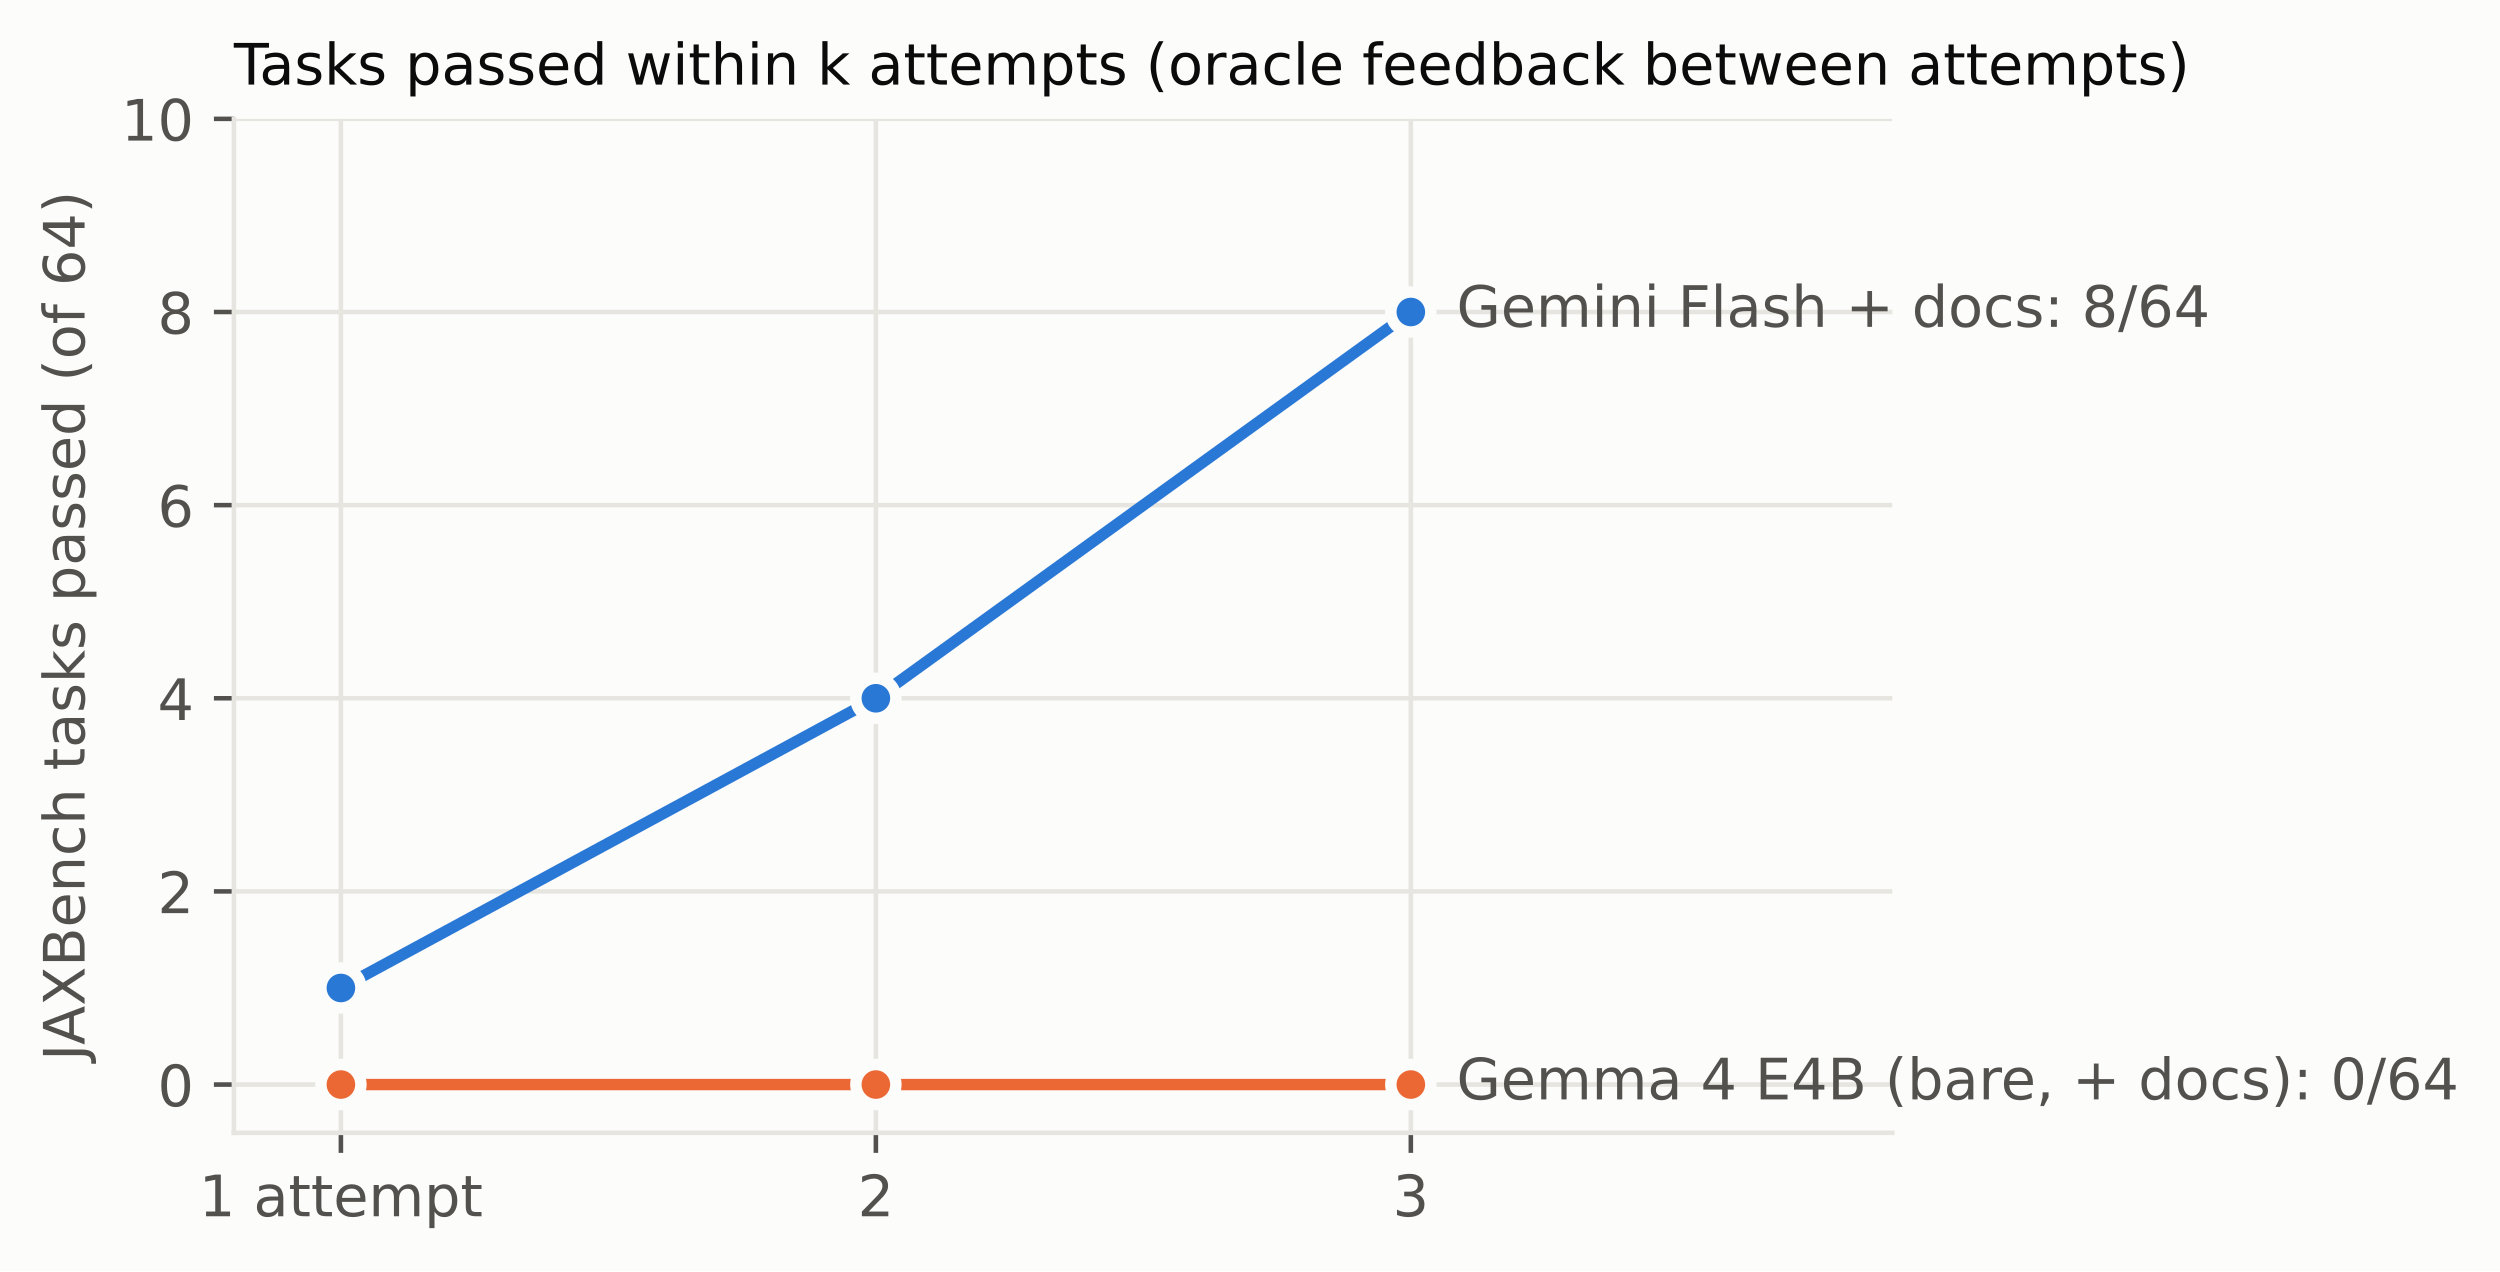
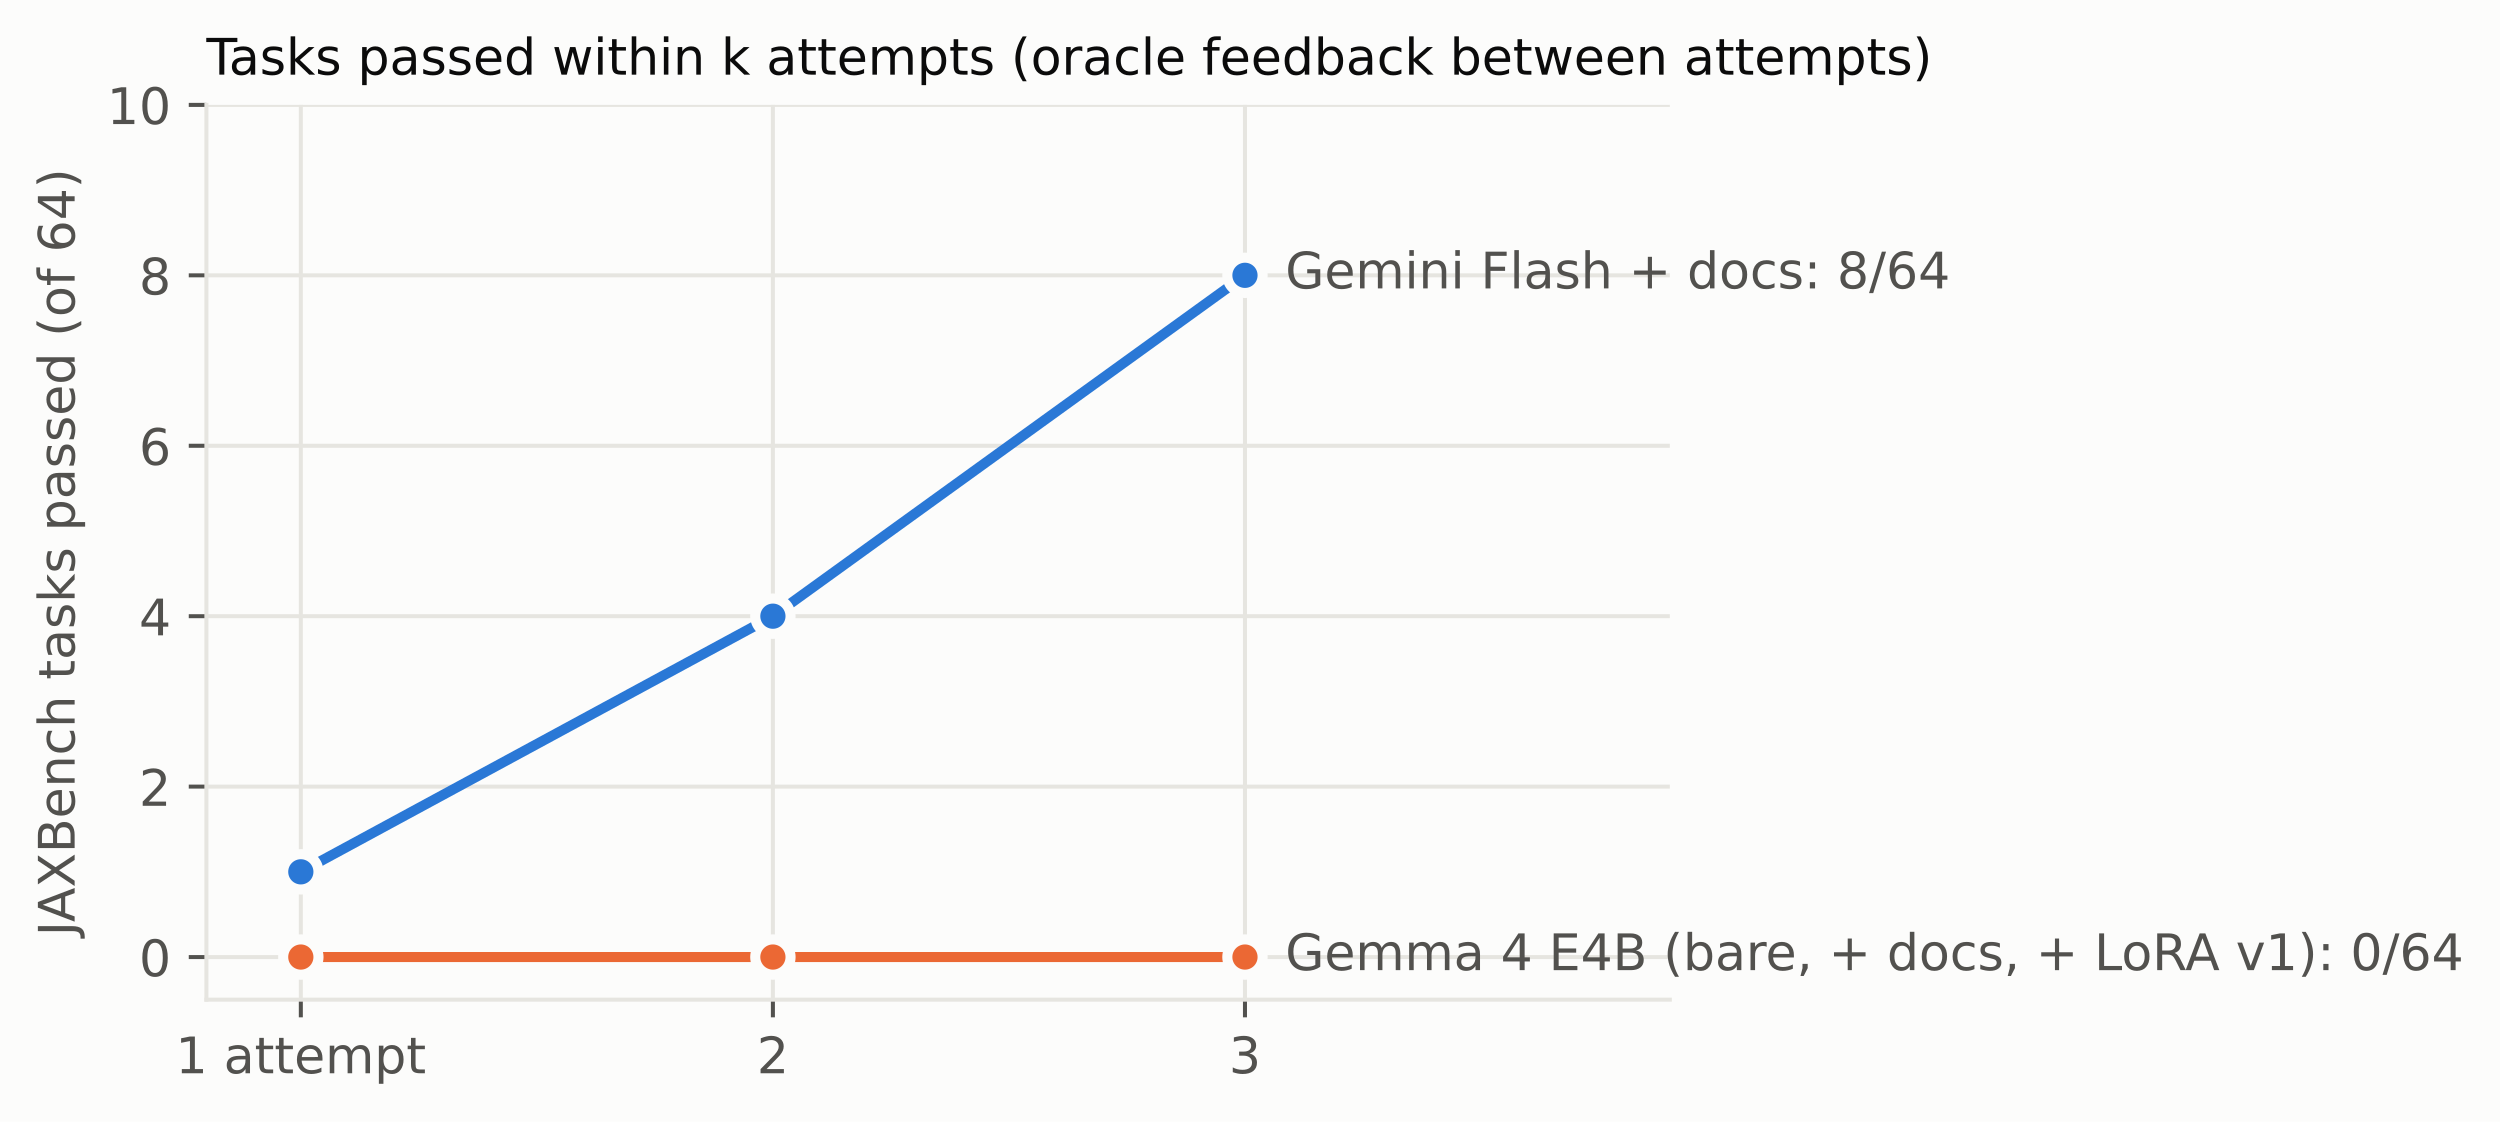
- <svg xmlns="http://www.w3.org/2000/svg" xmlns:xlink="http://www.w3.org/1999/xlink" width="437.411pt" height="222.406pt" viewBox="0 0 437.411 222.406" version="1.1">
+ <svg xmlns="http://www.w3.org/2000/svg" xmlns:xlink="http://www.w3.org/1999/xlink" width="495.685pt" height="222.406pt" viewBox="0 0 495.685 222.406" version="1.1">
  <defs>
    <style type="text/css">*{stroke-linejoin: round; stroke-linecap: butt}</style>
  </defs>
  <g id="figure_1">
    <g id="patch_1">
-       <path d="M 0 222.406  L 437.411 222.406  L 437.411 0  L 0 0  z " style="fill: #fcfcfb" />
+       <path d="M 0 222.406  L 495.685 222.406  L 495.685 0  L 0 0  z " style="fill: #fcfcfb" />
    </g>
    <g id="axes_1">
      <g id="patch_2">
        <path d="M 40.926 198.206  L 331.086 198.206  L 331.086 20.798  L 40.926 20.798  z " style="fill: #fcfcfb" />
      </g>
      <g id="matplotlib.axis_1">
        <g id="xtick_1">
          <g id="line2d_1">
-             <path d="M 59.646 198.206  L 59.646 20.798  " clip-path="url(#p2df20f875e)" style="fill: none; stroke: #e6e5e0; stroke-width: 0.8; stroke-linecap: square" />
+             <path d="M 59.646 198.206  L 59.646 20.798  " clip-path="url(#p76a8f141d2)" style="fill: none; stroke: #e6e5e0; stroke-width: 0.8; stroke-linecap: square" />
          </g>
          <g id="line2d_2">
            <defs>
-               <path id="m4e76d776e0" d="M 0 0  L 0 3.5  " style="stroke: #52514e; stroke-width: 0.8" />
+               <path id="mf4cfb3ec63" d="M 0 0  L 0 3.5  " style="stroke: #52514e; stroke-width: 0.8" />
            </defs>
            <g>
-               <use xlink:href="#m4e76d776e0" x="59.646" y="198.206" style="fill: #52514e; stroke: #52514e; stroke-width: 0.8" />
+               <use xlink:href="#mf4cfb3ec63" x="59.646" y="198.206" style="fill: #52514e; stroke: #52514e; stroke-width: 0.8" />
            </g>
          </g>
          <g id="text_1">
            <g style="fill: #52514e" transform="translate(34.80984 212.8041) scale(0.1 -0.1)">
              <defs>
                <path id="DejaVuSans-14" d="M 794 531  L 1825 531  L 1825 4091  L 703 3866  L 703 4441  L 1819 4666  L 2450 4666  L 2450 531  L 3481 531  L 3481 0  L 794 0  L 794 531  z " transform="scale(0.015625)" />
                <path id="DejaVuSans-3" transform="scale(0.015625)" />
                <path id="DejaVuSans-44" d="M 2194 1759  Q 1497 1759 1228 1600  Q 959 1441 959 1056  Q 959 750 1161 570  Q 1363 391 1709 391  Q 2188 391 2477 730  Q 2766 1069 2766 1631  L 2766 1759  L 2194 1759  z M 3341 1997  L 3341 0  L 2766 0  L 2766 531  Q 2569 213 2275 61  Q 1981 -91 1556 -91  Q 1019 -91 701 211  Q 384 513 384 1019  Q 384 1609 779 1909  Q 1175 2209 1959 2209  L 2766 2209  L 2766 2266  Q 2766 2663 2505 2880  Q 2244 3097 1772 3097  Q 1472 3097 1187 3025  Q 903 2953 641 2809  L 641 3341  Q 956 3463 1253 3523  Q 1550 3584 1831 3584  Q 2591 3584 2966 3190  Q 3341 2797 3341 1997  z " transform="scale(0.015625)" />
                <path id="DejaVuSans-57" d="M 1172 4494  L 1172 3500  L 2356 3500  L 2356 3053  L 1172 3053  L 1172 1153  Q 1172 725 1289 603  Q 1406 481 1766 481  L 2356 481  L 2356 0  L 1766 0  Q 1100 0 847 248  Q 594 497 594 1153  L 594 3053  L 172 3053  L 172 3500  L 594 3500  L 594 4494  L 1172 4494  z " transform="scale(0.015625)" />
                <path id="DejaVuSans-48" d="M 3597 1894  L 3597 1613  L 953 1613  Q 991 1019 1311 708  Q 1631 397 2203 397  Q 2534 397 2845 478  Q 3156 559 3463 722  L 3463 178  Q 3153 47 2828 -22  Q 2503 -91 2169 -91  Q 1331 -91 842 396  Q 353 884 353 1716  Q 353 2575 817 3079  Q 1281 3584 2069 3584  Q 2775 3584 3186 3129  Q 3597 2675 3597 1894  z M 3022 2063  Q 3016 2534 2758 2815  Q 2500 3097 2075 3097  Q 1594 3097 1305 2825  Q 1016 2553 972 2059  L 3022 2063  z " transform="scale(0.015625)" />
                <path id="DejaVuSans-50" d="M 3328 2828  Q 3544 3216 3844 3400  Q 4144 3584 4550 3584  Q 5097 3584 5394 3201  Q 5691 2819 5691 2113  L 5691 0  L 5113 0  L 5113 2094  Q 5113 2597 4934 2840  Q 4756 3084 4391 3084  Q 3944 3084 3684 2787  Q 3425 2491 3425 1978  L 3425 0  L 2847 0  L 2847 2094  Q 2847 2600 2669 2842  Q 2491 3084 2119 3084  Q 1678 3084 1418 2786  Q 1159 2488 1159 1978  L 1159 0  L 581 0  L 581 3500  L 1159 3500  L 1159 2956  Q 1356 3278 1631 3431  Q 1906 3584 2284 3584  Q 2666 3584 2933 3390  Q 3200 3197 3328 2828  z " transform="scale(0.015625)" />
                <path id="DejaVuSans-53" d="M 1159 525  L 1159 -1331  L 581 -1331  L 581 3500  L 1159 3500  L 1159 2969  Q 1341 3281 1617 3432  Q 1894 3584 2278 3584  Q 2916 3584 3314 3078  Q 3713 2572 3713 1747  Q 3713 922 3314 415  Q 2916 -91 2278 -91  Q 1894 -91 1617 61  Q 1341 213 1159 525  z M 3116 1747  Q 3116 2381 2855 2742  Q 2594 3103 2138 3103  Q 1681 3103 1420 2742  Q 1159 2381 1159 1747  Q 1159 1113 1420 752  Q 1681 391 2138 391  Q 2594 391 2855 752  Q 3116 1113 3116 1747  z " transform="scale(0.015625)" />
              </defs>
              <use xlink:href="#DejaVuSans-14" />
              <use xlink:href="#DejaVuSans-3" transform="translate(63.625 0)" />
              <use xlink:href="#DejaVuSans-44" transform="translate(95.40625 0)" />
              <use xlink:href="#DejaVuSans-57" transform="translate(156.6875 0)" />
              <use xlink:href="#DejaVuSans-57" transform="translate(195.8906 0)" />
              <use xlink:href="#DejaVuSans-48" transform="translate(235.0938 0)" />
              <use xlink:href="#DejaVuSans-50" transform="translate(296.625 0)" />
              <use xlink:href="#DejaVuSans-53" transform="translate(394.0312 0)" />
              <use xlink:href="#DejaVuSans-57" transform="translate(457.5156 0)" />
            </g>
          </g>
        </g>
        <g id="xtick_2">
          <g id="line2d_3">
-             <path d="M 153.246 198.206  L 153.246 20.798  " clip-path="url(#p2df20f875e)" style="fill: none; stroke: #e6e5e0; stroke-width: 0.8; stroke-linecap: square" />
+             <path d="M 153.246 198.206  L 153.246 20.798  " clip-path="url(#p76a8f141d2)" style="fill: none; stroke: #e6e5e0; stroke-width: 0.8; stroke-linecap: square" />
          </g>
          <g id="line2d_4">
            <g>
-               <use xlink:href="#m4e76d776e0" x="153.246" y="198.206" style="fill: #52514e; stroke: #52514e; stroke-width: 0.8" />
+               <use xlink:href="#mf4cfb3ec63" x="153.246" y="198.206" style="fill: #52514e; stroke: #52514e; stroke-width: 0.8" />
            </g>
          </g>
          <g id="text_2">
            <g style="fill: #52514e" transform="translate(150.0645 212.8041) scale(0.1 -0.1)">
              <defs>
                <path id="DejaVuSans-15" d="M 1228 531  L 3431 531  L 3431 0  L 469 0  L 469 531  Q 828 903 1448 1529  Q 2069 2156 2228 2338  Q 2531 2678 2651 2914  Q 2772 3150 2772 3378  Q 2772 3750 2511 3984  Q 2250 4219 1831 4219  Q 1534 4219 1204 4116  Q 875 4013 500 3803  L 500 4441  Q 881 4594 1212 4672  Q 1544 4750 1819 4750  Q 2544 4750 2975 4387  Q 3406 4025 3406 3419  Q 3406 3131 3298 2873  Q 3191 2616 2906 2266  Q 2828 2175 2409 1742  Q 1991 1309 1228 531  z " transform="scale(0.015625)" />
              </defs>
              <use xlink:href="#DejaVuSans-15" />
            </g>
          </g>
        </g>
        <g id="xtick_3">
          <g id="line2d_5">
-             <path d="M 246.846 198.206  L 246.846 20.798  " clip-path="url(#p2df20f875e)" style="fill: none; stroke: #e6e5e0; stroke-width: 0.8; stroke-linecap: square" />
+             <path d="M 246.846 198.206  L 246.846 20.798  " clip-path="url(#p76a8f141d2)" style="fill: none; stroke: #e6e5e0; stroke-width: 0.8; stroke-linecap: square" />
          </g>
          <g id="line2d_6">
            <g>
-               <use xlink:href="#m4e76d776e0" x="246.846" y="198.206" style="fill: #52514e; stroke: #52514e; stroke-width: 0.8" />
+               <use xlink:href="#mf4cfb3ec63" x="246.846" y="198.206" style="fill: #52514e; stroke: #52514e; stroke-width: 0.8" />
            </g>
          </g>
          <g id="text_3">
            <g style="fill: #52514e" transform="translate(243.6645 212.8041) scale(0.1 -0.1)">
              <defs>
                <path id="DejaVuSans-16" d="M 2597 2516  Q 3050 2419 3304 2112  Q 3559 1806 3559 1356  Q 3559 666 3084 287  Q 2609 -91 1734 -91  Q 1441 -91 1130 -33  Q 819 25 488 141  L 488 750  Q 750 597 1062 519  Q 1375 441 1716 441  Q 2309 441 2620 675  Q 2931 909 2931 1356  Q 2931 1769 2642 2001  Q 2353 2234 1838 2234  L 1294 2234  L 1294 2753  L 1863 2753  Q 2328 2753 2575 2939  Q 2822 3125 2822 3475  Q 2822 3834 2567 4026  Q 2313 4219 1838 4219  Q 1578 4219 1281 4162  Q 984 4106 628 3988  L 628 4550  Q 988 4650 1302 4700  Q 1616 4750 1894 4750  Q 2613 4750 3031 4423  Q 3450 4097 3450 3541  Q 3450 3153 3228 2886  Q 3006 2619 2597 2516  z " transform="scale(0.015625)" />
              </defs>
              <use xlink:href="#DejaVuSans-16" />
            </g>
          </g>
        </g>
      </g>
      <g id="matplotlib.axis_2">
        <g id="ytick_1">
          <g id="line2d_7">
-             <path d="M 40.926 189.758  L 331.086 189.758  " clip-path="url(#p2df20f875e)" style="fill: none; stroke: #e6e5e0; stroke-width: 0.8; stroke-linecap: square" />
+             <path d="M 40.926 189.758  L 331.086 189.758  " clip-path="url(#p76a8f141d2)" style="fill: none; stroke: #e6e5e0; stroke-width: 0.8; stroke-linecap: square" />
          </g>
          <g id="line2d_8">
            <defs>
-               <path id="m01a2d57185" d="M 0 0  L -3.5 0  " style="stroke: #52514e; stroke-width: 0.8" />
+               <path id="mb713a9bc62" d="M 0 0  L -3.5 0  " style="stroke: #52514e; stroke-width: 0.8" />
            </defs>
            <g>
-               <use xlink:href="#m01a2d57185" x="40.926" y="189.758" style="fill: #52514e; stroke: #52514e; stroke-width: 0.8" />
+               <use xlink:href="#mb713a9bc62" x="40.926" y="189.758" style="fill: #52514e; stroke: #52514e; stroke-width: 0.8" />
            </g>
          </g>
          <g id="text_4">
            <g style="fill: #52514e" transform="translate(27.56328 193.5573) scale(0.1 -0.1)">
              <defs>
                <path id="DejaVuSans-13" d="M 2034 4250  Q 1547 4250 1301 3770  Q 1056 3291 1056 2328  Q 1056 1369 1301 889  Q 1547 409 2034 409  Q 2525 409 2770 889  Q 3016 1369 3016 2328  Q 3016 3291 2770 3770  Q 2525 4250 2034 4250  z M 2034 4750  Q 2819 4750 3233 4129  Q 3647 3509 3647 2328  Q 3647 1150 3233 529  Q 2819 -91 2034 -91  Q 1250 -91 836 529  Q 422 1150 422 2328  Q 422 3509 836 4129  Q 1250 4750 2034 4750  z " transform="scale(0.015625)" />
              </defs>
              <use xlink:href="#DejaVuSans-13" />
            </g>
          </g>
        </g>
        <g id="ytick_2">
          <g id="line2d_9">
-             <path d="M 40.926 155.966  L 331.086 155.966  " clip-path="url(#p2df20f875e)" style="fill: none; stroke: #e6e5e0; stroke-width: 0.8; stroke-linecap: square" />
+             <path d="M 40.926 155.966  L 331.086 155.966  " clip-path="url(#p76a8f141d2)" style="fill: none; stroke: #e6e5e0; stroke-width: 0.8; stroke-linecap: square" />
          </g>
          <g id="line2d_10">
            <g>
-               <use xlink:href="#m01a2d57185" x="40.926" y="155.966" style="fill: #52514e; stroke: #52514e; stroke-width: 0.8" />
+               <use xlink:href="#mb713a9bc62" x="40.926" y="155.966" style="fill: #52514e; stroke: #52514e; stroke-width: 0.8" />
            </g>
          </g>
          <g id="text_5">
            <g style="fill: #52514e" transform="translate(27.56328 159.7653) scale(0.1 -0.1)">
              <use xlink:href="#DejaVuSans-15" />
            </g>
          </g>
        </g>
        <g id="ytick_3">
          <g id="line2d_11">
-             <path d="M 40.926 122.174  L 331.086 122.174  " clip-path="url(#p2df20f875e)" style="fill: none; stroke: #e6e5e0; stroke-width: 0.8; stroke-linecap: square" />
+             <path d="M 40.926 122.174  L 331.086 122.174  " clip-path="url(#p76a8f141d2)" style="fill: none; stroke: #e6e5e0; stroke-width: 0.8; stroke-linecap: square" />
          </g>
          <g id="line2d_12">
            <g>
-               <use xlink:href="#m01a2d57185" x="40.926" y="122.174" style="fill: #52514e; stroke: #52514e; stroke-width: 0.8" />
+               <use xlink:href="#mb713a9bc62" x="40.926" y="122.174" style="fill: #52514e; stroke: #52514e; stroke-width: 0.8" />
            </g>
          </g>
          <g id="text_6">
            <g style="fill: #52514e" transform="translate(27.56328 125.9733) scale(0.1 -0.1)">
              <defs>
                <path id="DejaVuSans-17" d="M 2419 4116  L 825 1625  L 2419 1625  L 2419 4116  z M 2253 4666  L 3047 4666  L 3047 1625  L 3713 1625  L 3713 1100  L 3047 1100  L 3047 0  L 2419 0  L 2419 1100  L 313 1100  L 313 1709  L 2253 4666  z " transform="scale(0.015625)" />
              </defs>
              <use xlink:href="#DejaVuSans-17" />
            </g>
          </g>
        </g>
        <g id="ytick_4">
          <g id="line2d_13">
-             <path d="M 40.926 88.382  L 331.086 88.382  " clip-path="url(#p2df20f875e)" style="fill: none; stroke: #e6e5e0; stroke-width: 0.8; stroke-linecap: square" />
+             <path d="M 40.926 88.382  L 331.086 88.382  " clip-path="url(#p76a8f141d2)" style="fill: none; stroke: #e6e5e0; stroke-width: 0.8; stroke-linecap: square" />
          </g>
          <g id="line2d_14">
            <g>
-               <use xlink:href="#m01a2d57185" x="40.926" y="88.382" style="fill: #52514e; stroke: #52514e; stroke-width: 0.8" />
+               <use xlink:href="#mb713a9bc62" x="40.926" y="88.382" style="fill: #52514e; stroke: #52514e; stroke-width: 0.8" />
            </g>
          </g>
          <g id="text_7">
            <g style="fill: #52514e" transform="translate(27.56328 92.18127) scale(0.1 -0.1)">
              <defs>
                <path id="DejaVuSans-19" d="M 2113 2584  Q 1688 2584 1439 2293  Q 1191 2003 1191 1497  Q 1191 994 1439 701  Q 1688 409 2113 409  Q 2538 409 2786 701  Q 3034 994 3034 1497  Q 3034 2003 2786 2293  Q 2538 2584 2113 2584  z M 3366 4563  L 3366 3988  Q 3128 4100 2886 4159  Q 2644 4219 2406 4219  Q 1781 4219 1451 3797  Q 1122 3375 1075 2522  Q 1259 2794 1537 2939  Q 1816 3084 2150 3084  Q 2853 3084 3261 2657  Q 3669 2231 3669 1497  Q 3669 778 3244 343  Q 2819 -91 2113 -91  Q 1303 -91 875 529  Q 447 1150 447 2328  Q 447 3434 972 4092  Q 1497 4750 2381 4750  Q 2619 4750 2861 4703  Q 3103 4656 3366 4563  z " transform="scale(0.015625)" />
              </defs>
              <use xlink:href="#DejaVuSans-19" />
            </g>
          </g>
        </g>
        <g id="ytick_5">
          <g id="line2d_15">
-             <path d="M 40.926 54.59  L 331.086 54.59  " clip-path="url(#p2df20f875e)" style="fill: none; stroke: #e6e5e0; stroke-width: 0.8; stroke-linecap: square" />
+             <path d="M 40.926 54.59  L 331.086 54.59  " clip-path="url(#p76a8f141d2)" style="fill: none; stroke: #e6e5e0; stroke-width: 0.8; stroke-linecap: square" />
          </g>
          <g id="line2d_16">
            <g>
-               <use xlink:href="#m01a2d57185" x="40.926" y="54.59" style="fill: #52514e; stroke: #52514e; stroke-width: 0.8" />
+               <use xlink:href="#mb713a9bc62" x="40.926" y="54.59" style="fill: #52514e; stroke: #52514e; stroke-width: 0.8" />
            </g>
          </g>
          <g id="text_8">
            <g style="fill: #52514e" transform="translate(27.56328 58.38927) scale(0.1 -0.1)">
              <defs>
                <path id="DejaVuSans-1b" d="M 2034 2216  Q 1584 2216 1326 1975  Q 1069 1734 1069 1313  Q 1069 891 1326 650  Q 1584 409 2034 409  Q 2484 409 2743 651  Q 3003 894 3003 1313  Q 3003 1734 2745 1975  Q 2488 2216 2034 2216  z M 1403 2484  Q 997 2584 770 2862  Q 544 3141 544 3541  Q 544 4100 942 4425  Q 1341 4750 2034 4750  Q 2731 4750 3128 4425  Q 3525 4100 3525 3541  Q 3525 3141 3298 2862  Q 3072 2584 2669 2484  Q 3125 2378 3379 2068  Q 3634 1759 3634 1313  Q 3634 634 3220 271  Q 2806 -91 2034 -91  Q 1263 -91 848 271  Q 434 634 434 1313  Q 434 1759 690 2068  Q 947 2378 1403 2484  z M 1172 3481  Q 1172 3119 1398 2916  Q 1625 2713 2034 2713  Q 2441 2713 2670 2916  Q 2900 3119 2900 3481  Q 2900 3844 2670 4047  Q 2441 4250 2034 4250  Q 1625 4250 1398 4047  Q 1172 3844 1172 3481  z " transform="scale(0.015625)" />
              </defs>
              <use xlink:href="#DejaVuSans-1b" />
            </g>
          </g>
        </g>
        <g id="ytick_6">
          <g id="line2d_17">
-             <path d="M 40.926 20.798  L 331.086 20.798  " clip-path="url(#p2df20f875e)" style="fill: none; stroke: #e6e5e0; stroke-width: 0.8; stroke-linecap: square" />
+             <path d="M 40.926 20.798  L 331.086 20.798  " clip-path="url(#p76a8f141d2)" style="fill: none; stroke: #e6e5e0; stroke-width: 0.8; stroke-linecap: square" />
          </g>
          <g id="line2d_18">
            <g>
-               <use xlink:href="#m01a2d57185" x="40.926" y="20.798" style="fill: #52514e; stroke: #52514e; stroke-width: 0.8" />
+               <use xlink:href="#mb713a9bc62" x="40.926" y="20.798" style="fill: #52514e; stroke: #52514e; stroke-width: 0.8" />
            </g>
          </g>
          <g id="text_9">
            <g style="fill: #52514e" transform="translate(21.20078 24.59727) scale(0.1 -0.1)">
              <use xlink:href="#DejaVuSans-14" />
              <use xlink:href="#DejaVuSans-13" transform="translate(63.625 0)" />
            </g>
          </g>
        </g>
        <g id="text_10">
          <g style="fill: #52514e" transform="translate(14.79844 185.5962) rotate(-90) scale(0.1 -0.1)">
            <defs>
              <path id="DejaVuSans-2d" d="M 628 4666  L 1259 4666  L 1259 325  Q 1259 -519 939 -900  Q 619 -1281 -91 -1281  L -331 -1281  L -331 -750  L -134 -750  Q 284 -750 456 -515  Q 628 -281 628 325  L 628 4666  z " transform="scale(0.015625)" />
              <path id="DejaVuSans-24" d="M 2188 4044  L 1331 1722  L 3047 1722  L 2188 4044  z M 1831 4666  L 2547 4666  L 4325 0  L 3669 0  L 3244 1197  L 1141 1197  L 716 0  L 50 0  L 1831 4666  z " transform="scale(0.015625)" />
              <path id="DejaVuSans-3b" d="M 403 4666  L 1081 4666  L 2241 2931  L 3406 4666  L 4084 4666  L 2584 2425  L 4184 0  L 3506 0  L 2194 1984  L 872 0  L 191 0  L 1856 2491  L 403 4666  z " transform="scale(0.015625)" />
              <path id="DejaVuSans-25" d="M 1259 2228  L 1259 519  L 2272 519  Q 2781 519 3026 730  Q 3272 941 3272 1375  Q 3272 1813 3026 2020  Q 2781 2228 2272 2228  L 1259 2228  z M 1259 4147  L 1259 2741  L 2194 2741  Q 2656 2741 2882 2914  Q 3109 3088 3109 3444  Q 3109 3797 2882 3972  Q 2656 4147 2194 4147  L 1259 4147  z M 628 4666  L 2241 4666  Q 2963 4666 3353 4366  Q 3744 4066 3744 3513  Q 3744 3084 3544 2831  Q 3344 2578 2956 2516  Q 3422 2416 3680 2098  Q 3938 1781 3938 1306  Q 3938 681 3513 340  Q 3088 0 2303 0  L 628 0  L 628 4666  z " transform="scale(0.015625)" />
              <path id="DejaVuSans-51" d="M 3513 2113  L 3513 0  L 2938 0  L 2938 2094  Q 2938 2591 2744 2837  Q 2550 3084 2163 3084  Q 1697 3084 1428 2787  Q 1159 2491 1159 1978  L 1159 0  L 581 0  L 581 3500  L 1159 3500  L 1159 2956  Q 1366 3272 1645 3428  Q 1925 3584 2291 3584  Q 2894 3584 3203 3211  Q 3513 2838 3513 2113  z " transform="scale(0.015625)" />
              <path id="DejaVuSans-46" d="M 3122 3366  L 3122 2828  Q 2878 2963 2633 3030  Q 2388 3097 2138 3097  Q 1578 3097 1268 2742  Q 959 2388 959 1747  Q 959 1106 1268 751  Q 1578 397 2138 397  Q 2388 397 2633 464  Q 2878 531 3122 666  L 3122 134  Q 2881 22 2623 -34  Q 2366 -91 2075 -91  Q 1284 -91 818 406  Q 353 903 353 1747  Q 353 2603 823 3093  Q 1294 3584 2113 3584  Q 2378 3584 2631 3529  Q 2884 3475 3122 3366  z " transform="scale(0.015625)" />
              <path id="DejaVuSans-4b" d="M 3513 2113  L 3513 0  L 2938 0  L 2938 2094  Q 2938 2591 2744 2837  Q 2550 3084 2163 3084  Q 1697 3084 1428 2787  Q 1159 2491 1159 1978  L 1159 0  L 581 0  L 581 4863  L 1159 4863  L 1159 2956  Q 1366 3272 1645 3428  Q 1925 3584 2291 3584  Q 2894 3584 3203 3211  Q 3513 2838 3513 2113  z " transform="scale(0.015625)" />
              <path id="DejaVuSans-56" d="M 2834 3397  L 2834 2853  Q 2591 2978 2328 3040  Q 2066 3103 1784 3103  Q 1356 3103 1142 2972  Q 928 2841 928 2578  Q 928 2378 1081 2264  Q 1234 2150 1697 2047  L 1894 2003  Q 2506 1872 2764 1633  Q 3022 1394 3022 966  Q 3022 478 2636 193  Q 2250 -91 1575 -91  Q 1294 -91 989 -36  Q 684 19 347 128  L 347 722  Q 666 556 975 473  Q 1284 391 1588 391  Q 1994 391 2212 530  Q 2431 669 2431 922  Q 2431 1156 2273 1281  Q 2116 1406 1581 1522  L 1381 1569  Q 847 1681 609 1914  Q 372 2147 372 2553  Q 372 3047 722 3315  Q 1072 3584 1716 3584  Q 2034 3584 2315 3537  Q 2597 3491 2834 3397  z " transform="scale(0.015625)" />
              <path id="DejaVuSans-4e" d="M 581 4863  L 1159 4863  L 1159 1991  L 2875 3500  L 3609 3500  L 1753 1863  L 3688 0  L 2938 0  L 1159 1709  L 1159 0  L 581 0  L 581 4863  z " transform="scale(0.015625)" />
              <path id="DejaVuSans-47" d="M 2906 2969  L 2906 4863  L 3481 4863  L 3481 0  L 2906 0  L 2906 525  Q 2725 213 2448 61  Q 2172 -91 1784 -91  Q 1150 -91 751 415  Q 353 922 353 1747  Q 353 2572 751 3078  Q 1150 3584 1784 3584  Q 2172 3584 2448 3432  Q 2725 3281 2906 2969  z M 947 1747  Q 947 1113 1208 752  Q 1469 391 1925 391  Q 2381 391 2643 752  Q 2906 1113 2906 1747  Q 2906 2381 2643 2742  Q 2381 3103 1925 3103  Q 1469 3103 1208 2742  Q 947 2381 947 1747  z " transform="scale(0.015625)" />
              <path id="DejaVuSans-b" d="M 1984 4856  Q 1566 4138 1362 3434  Q 1159 2731 1159 2009  Q 1159 1288 1364 580  Q 1569 -128 1984 -844  L 1484 -844  Q 1016 -109 783 600  Q 550 1309 550 2009  Q 550 2706 781 3412  Q 1013 4119 1484 4856  L 1984 4856  z " transform="scale(0.015625)" />
              <path id="DejaVuSans-52" d="M 1959 3097  Q 1497 3097 1228 2736  Q 959 2375 959 1747  Q 959 1119 1226 758  Q 1494 397 1959 397  Q 2419 397 2687 759  Q 2956 1122 2956 1747  Q 2956 2369 2687 2733  Q 2419 3097 1959 3097  z M 1959 3584  Q 2709 3584 3137 3096  Q 3566 2609 3566 1747  Q 3566 888 3137 398  Q 2709 -91 1959 -91  Q 1206 -91 779 398  Q 353 888 353 1747  Q 353 2609 779 3096  Q 1206 3584 1959 3584  z " transform="scale(0.015625)" />
              <path id="DejaVuSans-49" d="M 2375 4863  L 2375 4384  L 1825 4384  Q 1516 4384 1395 4259  Q 1275 4134 1275 3809  L 1275 3500  L 2222 3500  L 2222 3053  L 1275 3053  L 1275 0  L 697 0  L 697 3053  L 147 3053  L 147 3500  L 697 3500  L 697 3744  Q 697 4328 969 4595  Q 1241 4863 1831 4863  L 2375 4863  z " transform="scale(0.015625)" />
              <path id="DejaVuSans-c" d="M 513 4856  L 1013 4856  Q 1481 4119 1714 3412  Q 1947 2706 1947 2009  Q 1947 1309 1714 600  Q 1481 -109 1013 -844  L 513 -844  Q 928 -128 1133 580  Q 1338 1288 1338 2009  Q 1338 2731 1133 3434  Q 928 4138 513 4856  z " transform="scale(0.015625)" />
            </defs>
            <use xlink:href="#DejaVuSans-2d" />
            <use xlink:href="#DejaVuSans-24" transform="translate(27.75 0)" />
            <use xlink:href="#DejaVuSans-3b" transform="translate(96.15625 0)" />
            <use xlink:href="#DejaVuSans-25" transform="translate(164.6562 0)" />
            <use xlink:href="#DejaVuSans-48" transform="translate(233.2656 0)" />
            <use xlink:href="#DejaVuSans-51" transform="translate(294.7969 0)" />
            <use xlink:href="#DejaVuSans-46" transform="translate(358.1719 0)" />
            <use xlink:href="#DejaVuSans-4b" transform="translate(413.1562 0)" />
            <use xlink:href="#DejaVuSans-3" transform="translate(476.5312 0)" />
            <use xlink:href="#DejaVuSans-57" transform="translate(508.3125 0)" />
            <use xlink:href="#DejaVuSans-44" transform="translate(547.5156 0)" />
            <use xlink:href="#DejaVuSans-56" transform="translate(608.7969 0)" />
            <use xlink:href="#DejaVuSans-4e" transform="translate(660.8906 0)" />
            <use xlink:href="#DejaVuSans-56" transform="translate(718.7969 0)" />
            <use xlink:href="#DejaVuSans-3" transform="translate(770.8906 0)" />
            <use xlink:href="#DejaVuSans-53" transform="translate(802.6719 0)" />
            <use xlink:href="#DejaVuSans-44" transform="translate(866.1562 0)" />
            <use xlink:href="#DejaVuSans-56" transform="translate(927.4375 0)" />
            <use xlink:href="#DejaVuSans-56" transform="translate(979.5312 0)" />
            <use xlink:href="#DejaVuSans-48" transform="translate(1031.625 0)" />
            <use xlink:href="#DejaVuSans-47" transform="translate(1093.156 0)" />
            <use xlink:href="#DejaVuSans-3" transform="translate(1156.641 0)" />
            <use xlink:href="#DejaVuSans-b" transform="translate(1188.422 0)" />
            <use xlink:href="#DejaVuSans-52" transform="translate(1227.438 0)" />
            <use xlink:href="#DejaVuSans-49" transform="translate(1288.625 0)" />
            <use xlink:href="#DejaVuSans-3" transform="translate(1323.828 0)" />
            <use xlink:href="#DejaVuSans-19" transform="translate(1355.609 0)" />
            <use xlink:href="#DejaVuSans-17" transform="translate(1419.234 0)" />
            <use xlink:href="#DejaVuSans-c" transform="translate(1482.859 0)" />
          </g>
        </g>
      </g>
      <g id="line2d_19">
-         <path d="M 59.646 172.862  L 153.246 122.174  L 246.846 54.59  " clip-path="url(#p2df20f875e)" style="fill: none; stroke: #2a78d6; stroke-width: 2; stroke-linecap: square" />
+         <path d="M 59.646 172.862  L 153.246 122.174  L 246.846 54.59  " clip-path="url(#p76a8f141d2)" style="fill: none; stroke: #2a78d6; stroke-width: 2; stroke-linecap: square" />
        <defs>
-           <path id="m5c94de408f" d="M 0 3.5  C 0.928 3.5 1.819 3.131 2.475 2.475  C 3.131 1.819 3.5 0.928 3.5 0  C 3.5 -0.928 3.131 -1.819 2.475 -2.475  C 1.819 -3.131 0.928 -3.5 0 -3.5  C -0.928 -3.5 -1.819 -3.131 -2.475 -2.475  C -3.131 -1.819 -3.5 -0.928 -3.5 0  C -3.5 0.928 -3.131 1.819 -2.475 2.475  C -1.819 3.131 -0.928 3.5 0 3.5  z " style="stroke: #fcfcfb; stroke-width: 2" />
+           <path id="mad0b1a55fb" d="M 0 3.5  C 0.928 3.5 1.819 3.131 2.475 2.475  C 3.131 1.819 3.5 0.928 3.5 0  C 3.5 -0.928 3.131 -1.819 2.475 -2.475  C 1.819 -3.131 0.928 -3.5 0 -3.5  C -0.928 -3.5 -1.819 -3.131 -2.475 -2.475  C -3.131 -1.819 -3.5 -0.928 -3.5 0  C -3.5 0.928 -3.131 1.819 -2.475 2.475  C -1.819 3.131 -0.928 3.5 0 3.5  z " style="stroke: #fcfcfb; stroke-width: 2" />
        </defs>
-         <g clip-path="url(#p2df20f875e)">
-           <use xlink:href="#m5c94de408f" x="59.646" y="172.862" style="fill: #2a78d6; stroke: #fcfcfb; stroke-width: 2" />
-           <use xlink:href="#m5c94de408f" x="153.246" y="122.174" style="fill: #2a78d6; stroke: #fcfcfb; stroke-width: 2" />
-           <use xlink:href="#m5c94de408f" x="246.846" y="54.59" style="fill: #2a78d6; stroke: #fcfcfb; stroke-width: 2" />
+         <g clip-path="url(#p76a8f141d2)">
+           <use xlink:href="#mad0b1a55fb" x="59.646" y="172.862" style="fill: #2a78d6; stroke: #fcfcfb; stroke-width: 2" />
+           <use xlink:href="#mad0b1a55fb" x="153.246" y="122.174" style="fill: #2a78d6; stroke: #fcfcfb; stroke-width: 2" />
+           <use xlink:href="#mad0b1a55fb" x="246.846" y="54.59" style="fill: #2a78d6; stroke: #fcfcfb; stroke-width: 2" />
        </g>
      </g>
      <g id="line2d_20">
-         <path d="M 59.646 189.758  L 153.246 189.758  L 246.846 189.758  " clip-path="url(#p2df20f875e)" style="fill: none; stroke: #eb6834; stroke-width: 2; stroke-linecap: square" />
+         <path d="M 59.646 189.758  L 153.246 189.758  L 246.846 189.758  " clip-path="url(#p76a8f141d2)" style="fill: none; stroke: #eb6834; stroke-width: 2; stroke-linecap: square" />
        <defs>
-           <path id="m0b2fe7ced5" d="M 0 3.5  C 0.928 3.5 1.819 3.131 2.475 2.475  C 3.131 1.819 3.5 0.928 3.5 0  C 3.5 -0.928 3.131 -1.819 2.475 -2.475  C 1.819 -3.131 0.928 -3.5 0 -3.5  C -0.928 -3.5 -1.819 -3.131 -2.475 -2.475  C -3.131 -1.819 -3.5 -0.928 -3.5 0  C -3.5 0.928 -3.131 1.819 -2.475 2.475  C -1.819 3.131 -0.928 3.5 0 3.5  z " style="stroke: #fcfcfb; stroke-width: 2" />
+           <path id="m023551e32a" d="M 0 3.5  C 0.928 3.5 1.819 3.131 2.475 2.475  C 3.131 1.819 3.5 0.928 3.5 0  C 3.5 -0.928 3.131 -1.819 2.475 -2.475  C 1.819 -3.131 0.928 -3.5 0 -3.5  C -0.928 -3.5 -1.819 -3.131 -2.475 -2.475  C -3.131 -1.819 -3.5 -0.928 -3.5 0  C -3.5 0.928 -3.131 1.819 -2.475 2.475  C -1.819 3.131 -0.928 3.5 0 3.5  z " style="stroke: #fcfcfb; stroke-width: 2" />
        </defs>
-         <g clip-path="url(#p2df20f875e)">
-           <use xlink:href="#m0b2fe7ced5" x="59.646" y="189.758" style="fill: #eb6834; stroke: #fcfcfb; stroke-width: 2" />
-           <use xlink:href="#m0b2fe7ced5" x="153.246" y="189.758" style="fill: #eb6834; stroke: #fcfcfb; stroke-width: 2" />
-           <use xlink:href="#m0b2fe7ced5" x="246.846" y="189.758" style="fill: #eb6834; stroke: #fcfcfb; stroke-width: 2" />
+         <g clip-path="url(#p76a8f141d2)">
+           <use xlink:href="#m023551e32a" x="59.646" y="189.758" style="fill: #eb6834; stroke: #fcfcfb; stroke-width: 2" />
+           <use xlink:href="#m023551e32a" x="153.246" y="189.758" style="fill: #eb6834; stroke: #fcfcfb; stroke-width: 2" />
+           <use xlink:href="#m023551e32a" x="246.846" y="189.758" style="fill: #eb6834; stroke: #fcfcfb; stroke-width: 2" />
        </g>
      </g>
      <g id="patch_3">
        <path d="M 40.926 198.206  L 40.926 20.798  " style="fill: none; stroke: #e6e5e0; stroke-width: 0.8; stroke-linejoin: miter; stroke-linecap: square" />
      </g>
      <g id="patch_4">
        <path d="M 40.926 198.206  L 331.086 198.206  " style="fill: none; stroke: #e6e5e0; stroke-width: 0.8; stroke-linejoin: miter; stroke-linecap: square" />
      </g>
      <g id="text_11">
        <g style="fill: #52514e" transform="translate(254.8458 57.18848) scale(0.1 -0.1)">
          <defs>
            <path id="DejaVuSans-2a" d="M 3809 666  L 3809 1919  L 2778 1919  L 2778 2438  L 4434 2438  L 4434 434  Q 4069 175 3628 42  Q 3188 -91 2688 -91  Q 1594 -91 976 548  Q 359 1188 359 2328  Q 359 3472 976 4111  Q 1594 4750 2688 4750  Q 3144 4750 3555 4637  Q 3966 4525 4313 4306  L 4313 3634  Q 3963 3931 3569 4081  Q 3175 4231 2741 4231  Q 1884 4231 1454 3753  Q 1025 3275 1025 2328  Q 1025 1384 1454 906  Q 1884 428 2741 428  Q 3075 428 3337 486  Q 3600 544 3809 666  z " transform="scale(0.015625)" />
            <path id="DejaVuSans-4c" d="M 603 3500  L 1178 3500  L 1178 0  L 603 0  L 603 3500  z M 603 4863  L 1178 4863  L 1178 4134  L 603 4134  L 603 4863  z " transform="scale(0.015625)" />
            <path id="DejaVuSans-29" d="M 628 4666  L 3309 4666  L 3309 4134  L 1259 4134  L 1259 2759  L 3109 2759  L 3109 2228  L 1259 2228  L 1259 0  L 628 0  L 628 4666  z " transform="scale(0.015625)" />
            <path id="DejaVuSans-4f" d="M 603 4863  L 1178 4863  L 1178 0  L 603 0  L 603 4863  z " transform="scale(0.015625)" />
            <path id="DejaVuSans-e" d="M 2944 4013  L 2944 2272  L 4684 2272  L 4684 1741  L 2944 1741  L 2944 0  L 2419 0  L 2419 1741  L 678 1741  L 678 2272  L 2419 2272  L 2419 4013  L 2944 4013  z " transform="scale(0.015625)" />
            <path id="DejaVuSans-1d" d="M 750 794  L 1409 794  L 1409 0  L 750 0  L 750 794  z M 750 3309  L 1409 3309  L 1409 2516  L 750 2516  L 750 3309  z " transform="scale(0.015625)" />
            <path id="DejaVuSans-12" d="M 1625 4666  L 2156 4666  L 531 -594  L 0 -594  L 1625 4666  z " transform="scale(0.015625)" />
          </defs>
          <use xlink:href="#DejaVuSans-2a" />
          <use xlink:href="#DejaVuSans-48" transform="translate(77.48438 0)" />
          <use xlink:href="#DejaVuSans-50" transform="translate(139.0156 0)" />
          <use xlink:href="#DejaVuSans-4c" transform="translate(236.4219 0)" />
          <use xlink:href="#DejaVuSans-51" transform="translate(264.2031 0)" />
          <use xlink:href="#DejaVuSans-4c" transform="translate(327.5781 0)" />
          <use xlink:href="#DejaVuSans-3" transform="translate(355.3594 0)" />
          <use xlink:href="#DejaVuSans-29" transform="translate(387.1406 0)" />
          <use xlink:href="#DejaVuSans-4f" transform="translate(444.6562 0)" />
          <use xlink:href="#DejaVuSans-44" transform="translate(472.4375 0)" />
          <use xlink:href="#DejaVuSans-56" transform="translate(533.7188 0)" />
          <use xlink:href="#DejaVuSans-4b" transform="translate(585.8125 0)" />
          <use xlink:href="#DejaVuSans-3" transform="translate(649.1875 0)" />
          <use xlink:href="#DejaVuSans-e" transform="translate(680.9688 0)" />
          <use xlink:href="#DejaVuSans-3" transform="translate(764.7656 0)" />
          <use xlink:href="#DejaVuSans-47" transform="translate(796.5469 0)" />
          <use xlink:href="#DejaVuSans-52" transform="translate(860.0312 0)" />
          <use xlink:href="#DejaVuSans-46" transform="translate(921.2188 0)" />
          <use xlink:href="#DejaVuSans-56" transform="translate(976.2031 0)" />
          <use xlink:href="#DejaVuSans-1d" transform="translate(1028.297 0)" />
          <use xlink:href="#DejaVuSans-3" transform="translate(1061.984 0)" />
          <use xlink:href="#DejaVuSans-1b" transform="translate(1093.766 0)" />
          <use xlink:href="#DejaVuSans-12" transform="translate(1157.391 0)" />
          <use xlink:href="#DejaVuSans-19" transform="translate(1191.078 0)" />
          <use xlink:href="#DejaVuSans-17" transform="translate(1254.703 0)" />
        </g>
      </g>
      <g id="text_12">
        <g style="fill: #52514e" transform="translate(254.8458 192.3565) scale(0.1 -0.1)">
          <defs>
            <path id="DejaVuSans-28" d="M 628 4666  L 3578 4666  L 3578 4134  L 1259 4134  L 1259 2753  L 3481 2753  L 3481 2222  L 1259 2222  L 1259 531  L 3634 531  L 3634 0  L 628 0  L 628 4666  z " transform="scale(0.015625)" />
            <path id="DejaVuSans-45" d="M 3116 1747  Q 3116 2381 2855 2742  Q 2594 3103 2138 3103  Q 1681 3103 1420 2742  Q 1159 2381 1159 1747  Q 1159 1113 1420 752  Q 1681 391 2138 391  Q 2594 391 2855 752  Q 3116 1113 3116 1747  z M 1159 2969  Q 1341 3281 1617 3432  Q 1894 3584 2278 3584  Q 2916 3584 3314 3078  Q 3713 2572 3713 1747  Q 3713 922 3314 415  Q 2916 -91 2278 -91  Q 1894 -91 1617 61  Q 1341 213 1159 525  L 1159 0  L 581 0  L 581 4863  L 1159 4863  L 1159 2969  z " transform="scale(0.015625)" />
            <path id="DejaVuSans-55" d="M 2631 2963  Q 2534 3019 2420 3045  Q 2306 3072 2169 3072  Q 1681 3072 1420 2755  Q 1159 2438 1159 1844  L 1159 0  L 581 0  L 581 3500  L 1159 3500  L 1159 2956  Q 1341 3275 1631 3429  Q 1922 3584 2338 3584  Q 2397 3584 2469 3576  Q 2541 3569 2628 3553  L 2631 2963  z " transform="scale(0.015625)" />
            <path id="DejaVuSans-f" d="M 750 794  L 1409 794  L 1409 256  L 897 -744  L 494 -744  L 750 256  L 750 794  z " transform="scale(0.015625)" />
+             <path id="DejaVuSans-2f" d="M 628 4666  L 1259 4666  L 1259 531  L 3531 531  L 3531 0  L 628 0  L 628 4666  z " transform="scale(0.015625)" />
+             <path id="DejaVuSans-35" d="M 2841 2188  Q 3044 2119 3236 1894  Q 3428 1669 3622 1275  L 4263 0  L 3584 0  L 2988 1197  Q 2756 1666 2539 1819  Q 2322 1972 1947 1972  L 1259 1972  L 1259 0  L 628 0  L 628 4666  L 2053 4666  Q 2853 4666 3247 4331  Q 3641 3997 3641 3322  Q 3641 2881 3436 2590  Q 3231 2300 2841 2188  z M 1259 4147  L 1259 2491  L 2053 2491  Q 2509 2491 2742 2702  Q 2975 2913 2975 3322  Q 2975 3731 2742 3939  Q 2509 4147 2053 4147  L 1259 4147  z " transform="scale(0.015625)" />
+             <path id="DejaVuSans-59" d="M 191 3500  L 800 3500  L 1894 563  L 2988 3500  L 3597 3500  L 2284 0  L 1503 0  L 191 3500  z " transform="scale(0.015625)" />
          </defs>
          <use xlink:href="#DejaVuSans-2a" />
          <use xlink:href="#DejaVuSans-48" transform="translate(77.48438 0)" />
          <use xlink:href="#DejaVuSans-50" transform="translate(139.0156 0)" />
          <use xlink:href="#DejaVuSans-50" transform="translate(236.4219 0)" />
          <use xlink:href="#DejaVuSans-44" transform="translate(333.8281 0)" />
          <use xlink:href="#DejaVuSans-3" transform="translate(395.1094 0)" />
          <use xlink:href="#DejaVuSans-17" transform="translate(426.8906 0)" />
          <use xlink:href="#DejaVuSans-3" transform="translate(490.5156 0)" />
          <use xlink:href="#DejaVuSans-28" transform="translate(522.2969 0)" />
          <use xlink:href="#DejaVuSans-17" transform="translate(585.4844 0)" />
          <use xlink:href="#DejaVuSans-25" transform="translate(649.1094 0)" />
          <use xlink:href="#DejaVuSans-3" transform="translate(717.7188 0)" />
          <use xlink:href="#DejaVuSans-b" transform="translate(749.5 0)" />
          <use xlink:href="#DejaVuSans-45" transform="translate(788.5156 0)" />
          <use xlink:href="#DejaVuSans-44" transform="translate(852 0)" />
          <use xlink:href="#DejaVuSans-55" transform="translate(913.2812 0)" />
          <use xlink:href="#DejaVuSans-48" transform="translate(952.1875 0)" />
          <use xlink:href="#DejaVuSans-f" transform="translate(1013.719 0)" />
          <use xlink:href="#DejaVuSans-3" transform="translate(1045.5 0)" />
          <use xlink:href="#DejaVuSans-e" transform="translate(1077.281 0)" />
          <use xlink:href="#DejaVuSans-3" transform="translate(1161.078 0)" />
          <use xlink:href="#DejaVuSans-47" transform="translate(1192.859 0)" />
          <use xlink:href="#DejaVuSans-52" transform="translate(1256.344 0)" />
          <use xlink:href="#DejaVuSans-46" transform="translate(1317.531 0)" />
          <use xlink:href="#DejaVuSans-56" transform="translate(1372.516 0)" />
-           <use xlink:href="#DejaVuSans-c" transform="translate(1424.609 0)" />
-           <use xlink:href="#DejaVuSans-1d" transform="translate(1463.625 0)" />
-           <use xlink:href="#DejaVuSans-3" transform="translate(1497.312 0)" />
-           <use xlink:href="#DejaVuSans-13" transform="translate(1529.094 0)" />
-           <use xlink:href="#DejaVuSans-12" transform="translate(1592.719 0)" />
-           <use xlink:href="#DejaVuSans-19" transform="translate(1626.406 0)" />
-           <use xlink:href="#DejaVuSans-17" transform="translate(1690.031 0)" />
+           <use xlink:href="#DejaVuSans-f" transform="translate(1424.609 0)" />
+           <use xlink:href="#DejaVuSans-3" transform="translate(1456.391 0)" />
+           <use xlink:href="#DejaVuSans-e" transform="translate(1488.172 0)" />
+           <use xlink:href="#DejaVuSans-3" transform="translate(1571.969 0)" />
+           <use xlink:href="#DejaVuSans-2f" transform="translate(1603.75 0)" />
+           <use xlink:href="#DejaVuSans-52" transform="translate(1657.719 0)" />
+           <use xlink:href="#DejaVuSans-35" transform="translate(1718.906 0)" />
+           <use xlink:href="#DejaVuSans-24" transform="translate(1784.344 0)" />
+           <use xlink:href="#DejaVuSans-3" transform="translate(1852.75 0)" />
+           <use xlink:href="#DejaVuSans-59" transform="translate(1884.531 0)" />
+           <use xlink:href="#DejaVuSans-14" transform="translate(1943.719 0)" />
+           <use xlink:href="#DejaVuSans-c" transform="translate(2007.344 0)" />
+           <use xlink:href="#DejaVuSans-1d" transform="translate(2046.359 0)" />
+           <use xlink:href="#DejaVuSans-3" transform="translate(2080.047 0)" />
+           <use xlink:href="#DejaVuSans-13" transform="translate(2111.828 0)" />
+           <use xlink:href="#DejaVuSans-12" transform="translate(2175.453 0)" />
+           <use xlink:href="#DejaVuSans-19" transform="translate(2209.141 0)" />
+           <use xlink:href="#DejaVuSans-17" transform="translate(2272.766 0)" />
        </g>
      </g>
      <g id="text_13">
        <g style="fill: #0b0b0b" transform="translate(40.92578 14.79844) scale(0.1 -0.1)">
          <defs>
            <path id="DejaVuSans-37" d="M -19 4666  L 3928 4666  L 3928 4134  L 2272 4134  L 2272 0  L 1638 0  L 1638 4134  L -19 4134  L -19 4666  z " transform="scale(0.015625)" />
            <path id="DejaVuSans-5a" d="M 269 3500  L 844 3500  L 1563 769  L 2278 3500  L 2956 3500  L 3675 769  L 4391 3500  L 4966 3500  L 4050 0  L 3372 0  L 2619 2869  L 1863 0  L 1184 0  L 269 3500  z " transform="scale(0.015625)" />
          </defs>
          <use xlink:href="#DejaVuSans-37" />
          <use xlink:href="#DejaVuSans-44" transform="translate(44.53125 0)" />
          <use xlink:href="#DejaVuSans-56" transform="translate(105.8125 0)" />
          <use xlink:href="#DejaVuSans-4e" transform="translate(157.9062 0)" />
          <use xlink:href="#DejaVuSans-56" transform="translate(215.8125 0)" />
          <use xlink:href="#DejaVuSans-3" transform="translate(267.9062 0)" />
          <use xlink:href="#DejaVuSans-53" transform="translate(299.6875 0)" />
          <use xlink:href="#DejaVuSans-44" transform="translate(363.1719 0)" />
          <use xlink:href="#DejaVuSans-56" transform="translate(424.4531 0)" />
          <use xlink:href="#DejaVuSans-56" transform="translate(476.5469 0)" />
          <use xlink:href="#DejaVuSans-48" transform="translate(528.6406 0)" />
          <use xlink:href="#DejaVuSans-47" transform="translate(590.1719 0)" />
          <use xlink:href="#DejaVuSans-3" transform="translate(653.6562 0)" />
          <use xlink:href="#DejaVuSans-5a" transform="translate(685.4375 0)" />
          <use xlink:href="#DejaVuSans-4c" transform="translate(767.2188 0)" />
          <use xlink:href="#DejaVuSans-57" transform="translate(795 0)" />
          <use xlink:href="#DejaVuSans-4b" transform="translate(834.2031 0)" />
          <use xlink:href="#DejaVuSans-4c" transform="translate(897.5781 0)" />
          <use xlink:href="#DejaVuSans-51" transform="translate(925.3594 0)" />
          <use xlink:href="#DejaVuSans-3" transform="translate(988.7344 0)" />
          <use xlink:href="#DejaVuSans-4e" transform="translate(1020.516 0)" />
          <use xlink:href="#DejaVuSans-3" transform="translate(1078.422 0)" />
          <use xlink:href="#DejaVuSans-44" transform="translate(1110.203 0)" />
          <use xlink:href="#DejaVuSans-57" transform="translate(1171.484 0)" />
          <use xlink:href="#DejaVuSans-57" transform="translate(1210.688 0)" />
          <use xlink:href="#DejaVuSans-48" transform="translate(1249.891 0)" />
          <use xlink:href="#DejaVuSans-50" transform="translate(1311.422 0)" />
          <use xlink:href="#DejaVuSans-53" transform="translate(1408.828 0)" />
          <use xlink:href="#DejaVuSans-57" transform="translate(1472.312 0)" />
          <use xlink:href="#DejaVuSans-56" transform="translate(1511.516 0)" />
          <use xlink:href="#DejaVuSans-3" transform="translate(1563.609 0)" />
          <use xlink:href="#DejaVuSans-b" transform="translate(1595.391 0)" />
          <use xlink:href="#DejaVuSans-52" transform="translate(1634.406 0)" />
          <use xlink:href="#DejaVuSans-55" transform="translate(1695.594 0)" />
          <use xlink:href="#DejaVuSans-44" transform="translate(1736.703 0)" />
          <use xlink:href="#DejaVuSans-46" transform="translate(1797.984 0)" />
          <use xlink:href="#DejaVuSans-4f" transform="translate(1852.969 0)" />
          <use xlink:href="#DejaVuSans-48" transform="translate(1880.75 0)" />
          <use xlink:href="#DejaVuSans-3" transform="translate(1942.281 0)" />
          <use xlink:href="#DejaVuSans-49" transform="translate(1974.062 0)" />
          <use xlink:href="#DejaVuSans-48" transform="translate(2009.266 0)" />
          <use xlink:href="#DejaVuSans-48" transform="translate(2070.797 0)" />
          <use xlink:href="#DejaVuSans-47" transform="translate(2132.328 0)" />
          <use xlink:href="#DejaVuSans-45" transform="translate(2195.812 0)" />
          <use xlink:href="#DejaVuSans-44" transform="translate(2259.297 0)" />
          <use xlink:href="#DejaVuSans-46" transform="translate(2320.578 0)" />
          <use xlink:href="#DejaVuSans-4e" transform="translate(2375.562 0)" />
          <use xlink:href="#DejaVuSans-3" transform="translate(2433.469 0)" />
          <use xlink:href="#DejaVuSans-45" transform="translate(2465.25 0)" />
          <use xlink:href="#DejaVuSans-48" transform="translate(2528.734 0)" />
          <use xlink:href="#DejaVuSans-57" transform="translate(2590.266 0)" />
          <use xlink:href="#DejaVuSans-5a" transform="translate(2629.469 0)" />
          <use xlink:href="#DejaVuSans-48" transform="translate(2711.25 0)" />
          <use xlink:href="#DejaVuSans-48" transform="translate(2772.781 0)" />
          <use xlink:href="#DejaVuSans-51" transform="translate(2834.312 0)" />
          <use xlink:href="#DejaVuSans-3" transform="translate(2897.688 0)" />
          <use xlink:href="#DejaVuSans-44" transform="translate(2929.469 0)" />
          <use xlink:href="#DejaVuSans-57" transform="translate(2990.75 0)" />
          <use xlink:href="#DejaVuSans-57" transform="translate(3029.953 0)" />
          <use xlink:href="#DejaVuSans-48" transform="translate(3069.156 0)" />
          <use xlink:href="#DejaVuSans-50" transform="translate(3130.688 0)" />
          <use xlink:href="#DejaVuSans-53" transform="translate(3228.094 0)" />
          <use xlink:href="#DejaVuSans-57" transform="translate(3291.578 0)" />
          <use xlink:href="#DejaVuSans-56" transform="translate(3330.781 0)" />
          <use xlink:href="#DejaVuSans-c" transform="translate(3382.875 0)" />
        </g>
      </g>
    </g>
  </g>
  <defs>
-     <clipPath id="p2df20f875e">
+     <clipPath id="p76a8f141d2">
      <rect x="40.926" y="20.798" width="290.16" height="177.408" />
    </clipPath>
  </defs>
</svg>
